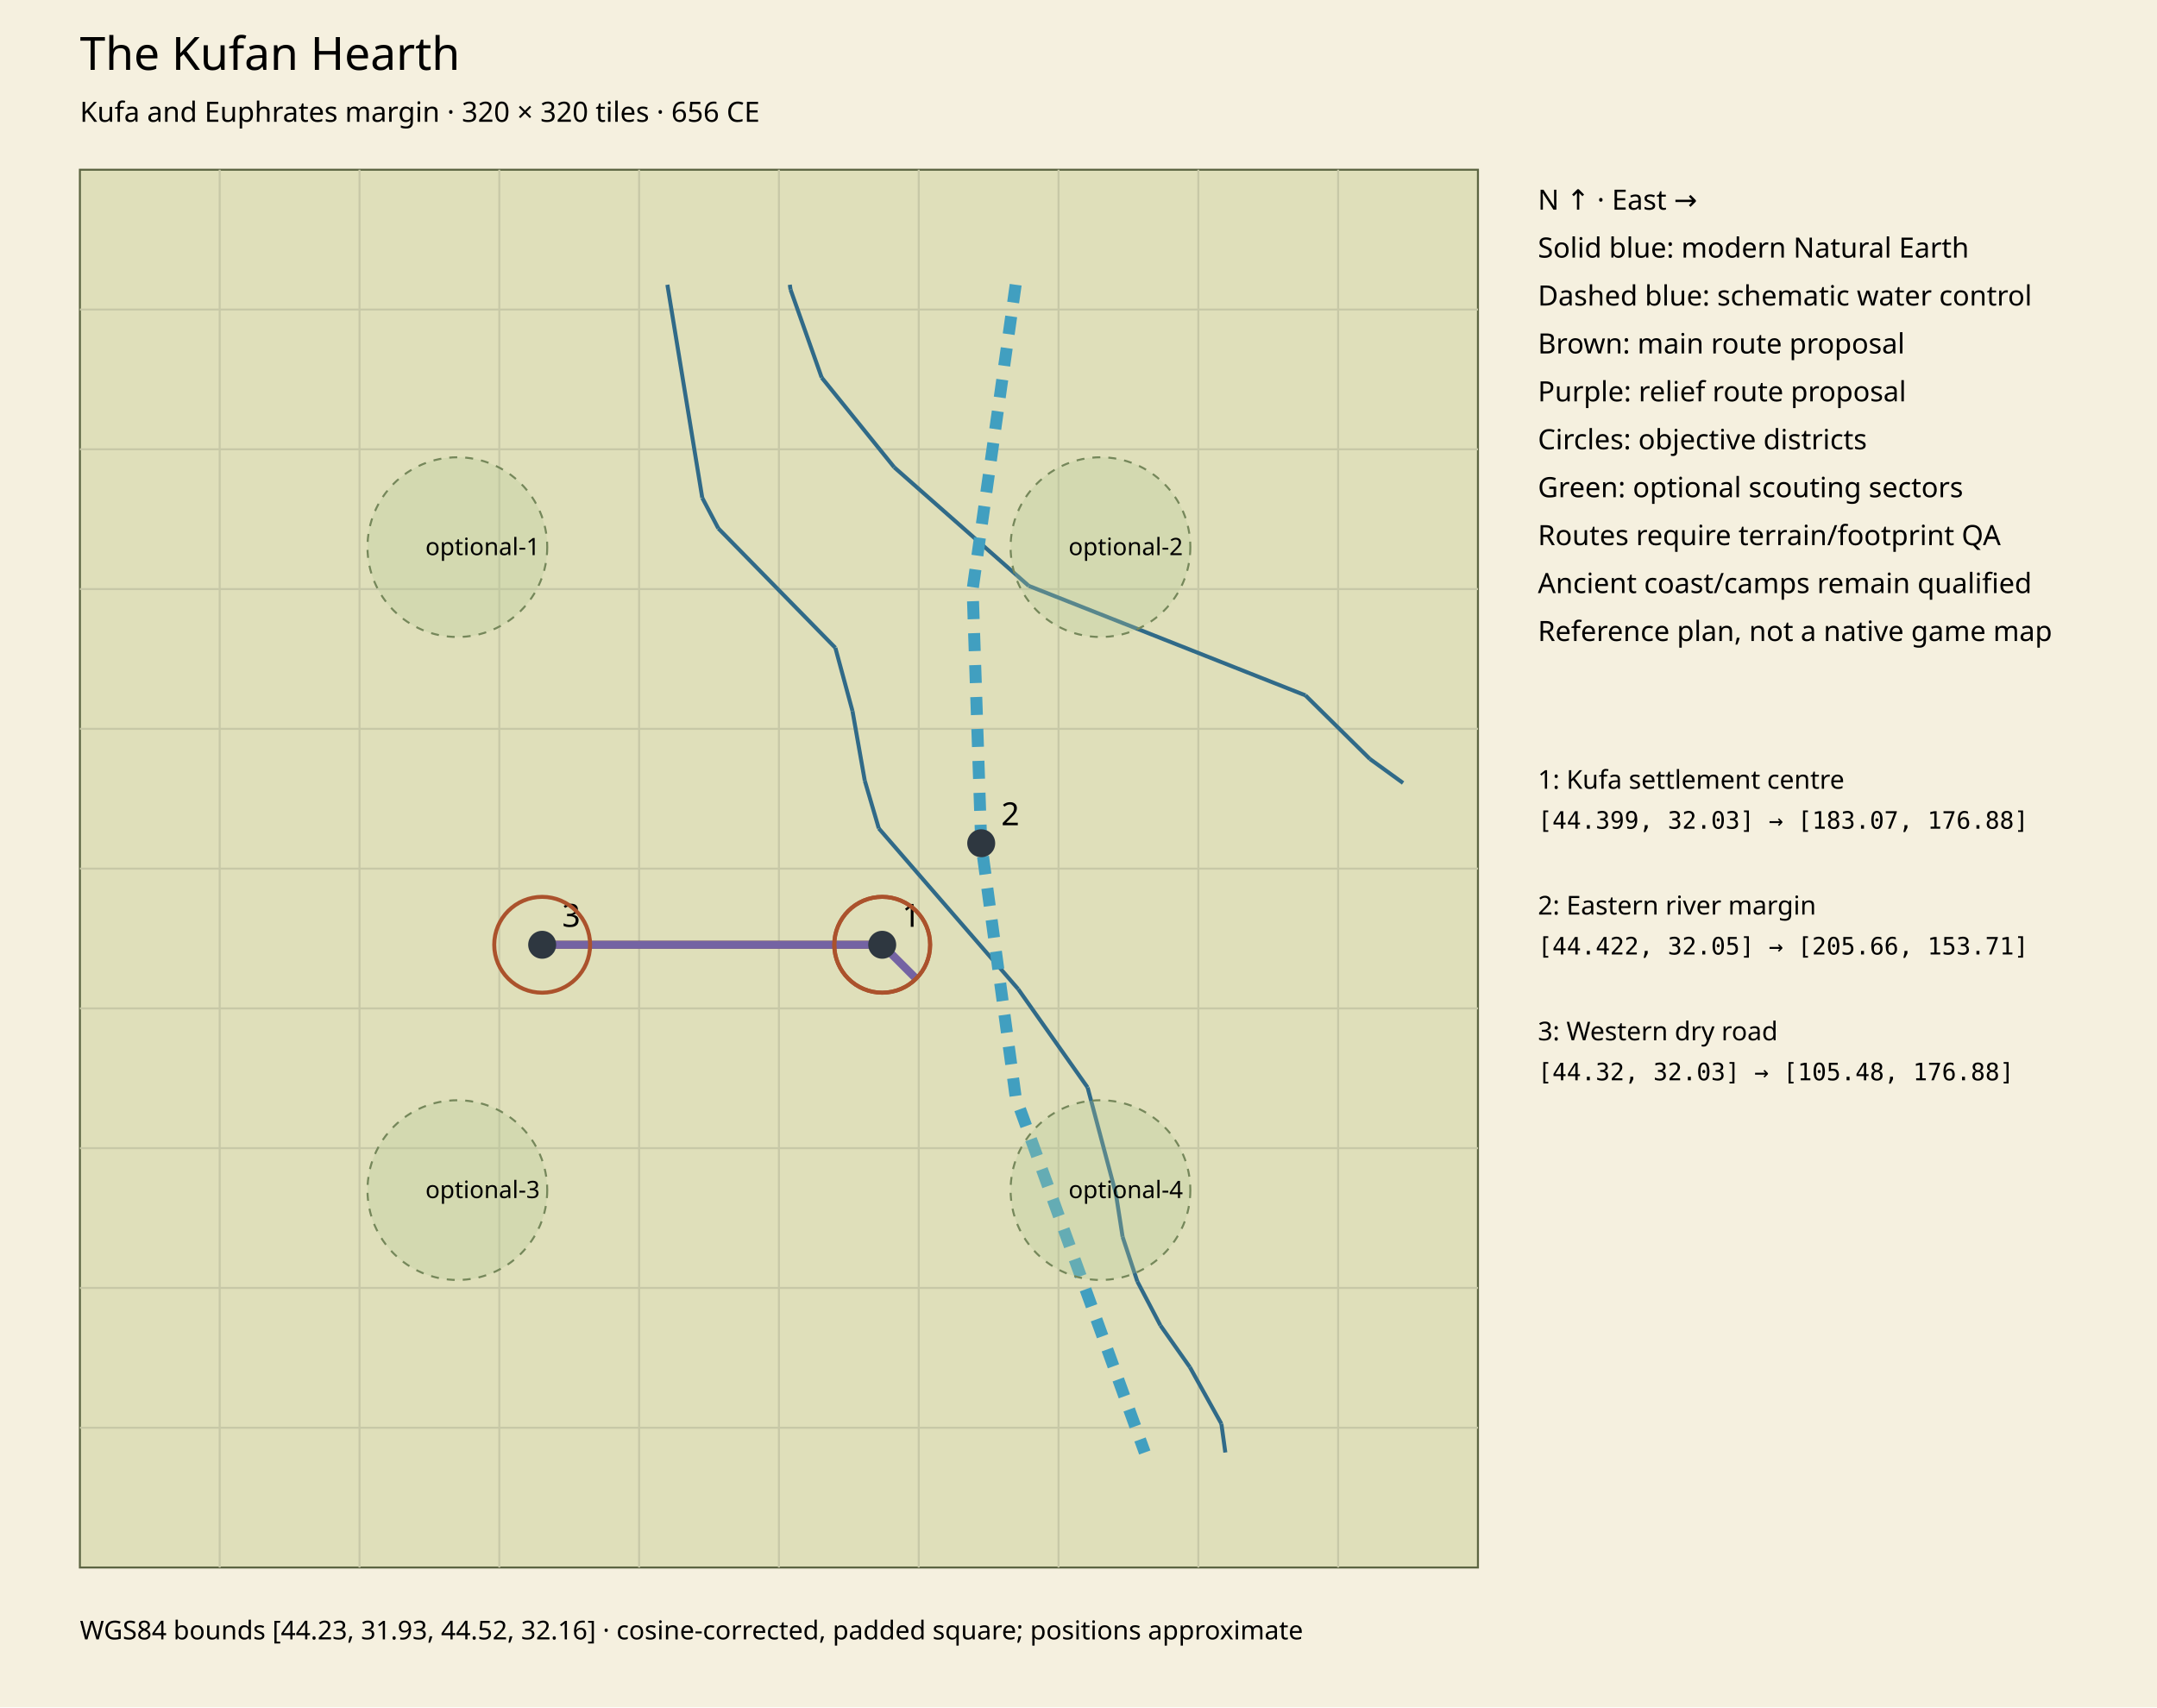
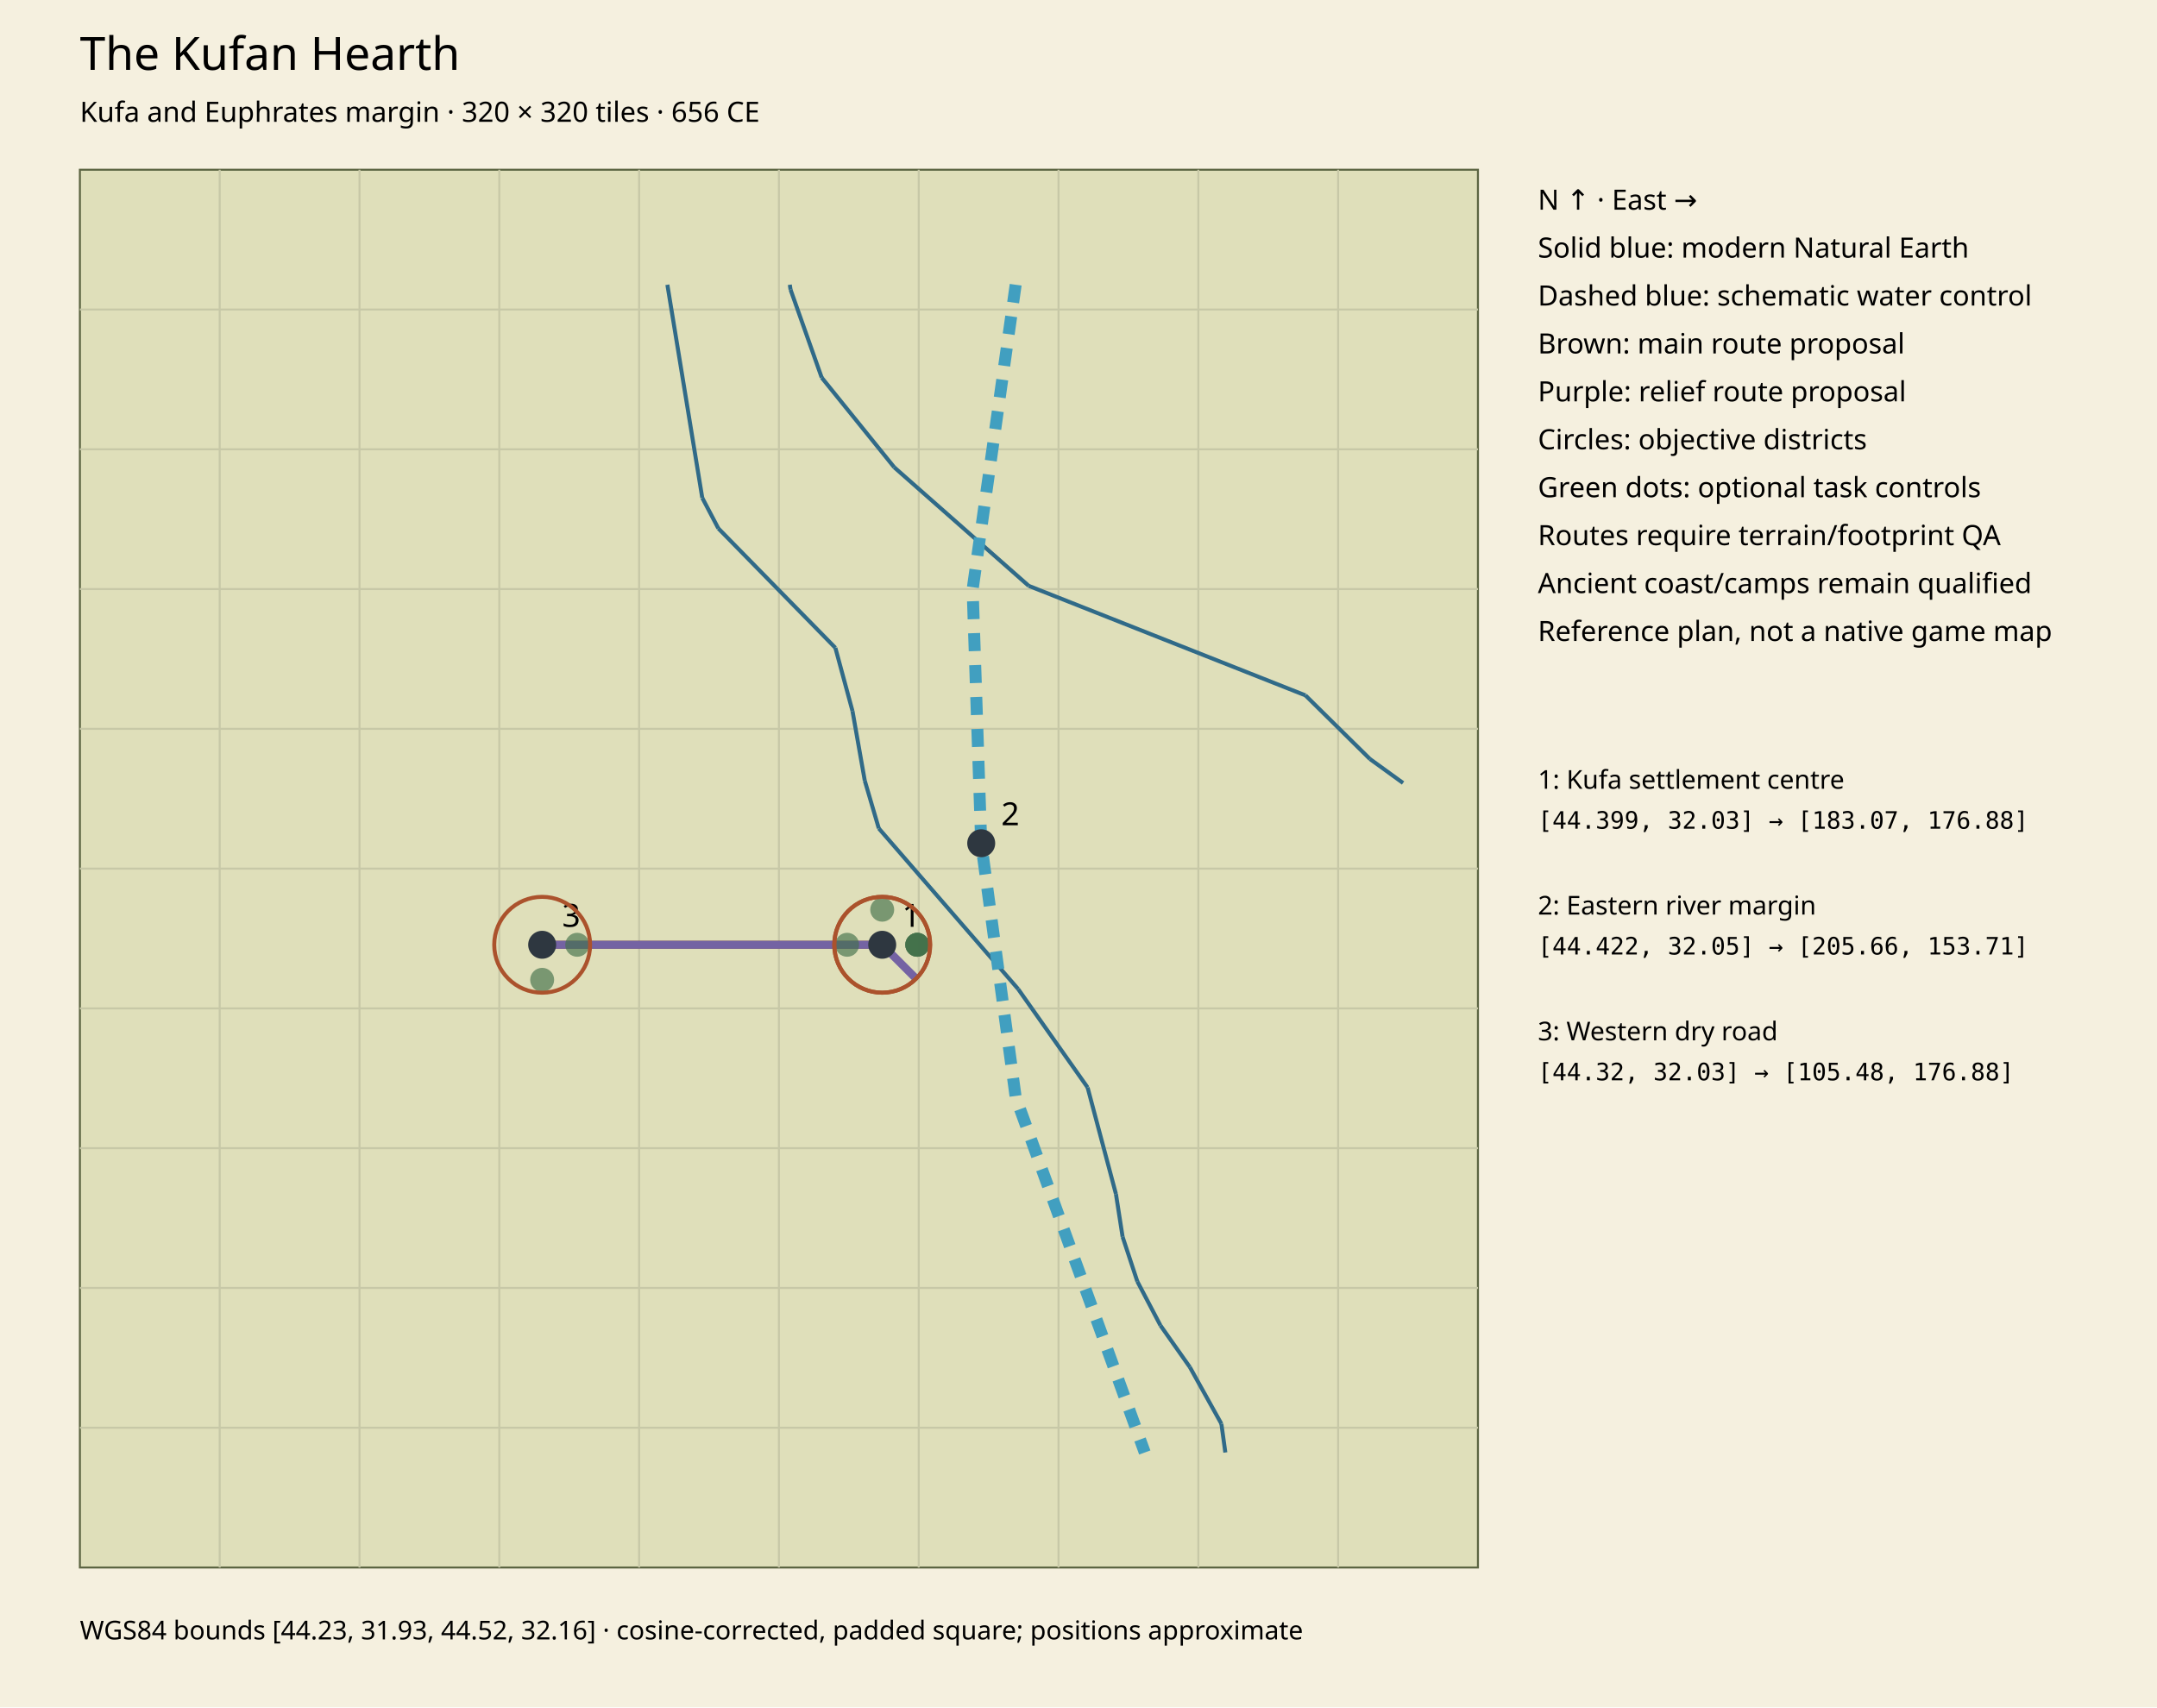
<svg xmlns="http://www.w3.org/2000/svg" viewBox="0 0 1080 855" role="img" aria-label="The Kufan Hearth: geographic design controls">
  <rect width="1080" height="855" fill="#f5f0df" />
  <text x="40" y="35" font-family="sans-serif" font-size="23">The Kufan Hearth</text>
  <text x="40" y="61" font-family="sans-serif" font-size="14">Kufa and Euphrates margin · 320 × 320 tiles · 656 CE</text>
  <rect x="40" y="85" width="700" height="700" fill="#dfdfba" stroke="#5c6542" />
  <path d="M 110 85 V785 M40 155 H740" stroke="#c7c8a7" fill="none" />
  <path d="M 180 85 V785 M40 225 H740" stroke="#c7c8a7" fill="none" />
  <path d="M 250 85 V785 M40 295 H740" stroke="#c7c8a7" fill="none" />
  <path d="M 320 85 V785 M40 365 H740" stroke="#c7c8a7" fill="none" />
  <path d="M 390 85 V785 M40 435 H740" stroke="#c7c8a7" fill="none" />
  <path d="M 460 85 V785 M40 505 H740" stroke="#c7c8a7" fill="none" />
  <path d="M 530 85 V785 M40 575 H740" stroke="#c7c8a7" fill="none" />
  <path d="M 600 85 V785 M40 645 H740" stroke="#c7c8a7" fill="none" />
  <path d="M 670 85 V785 M40 715 H740" stroke="#c7c8a7" fill="none" />
  <polyline points="395.46,142.60 395.82,145.04" fill="none" stroke="#306a88" stroke-width="2" />
  <polyline points="395.82,145.04 411.42,189.10" fill="none" stroke="#306a88" stroke-width="2" />
  <polyline points="411.42,189.10 447.73,234.02" fill="none" stroke="#306a88" stroke-width="2" />
  <polyline points="447.73,234.02 515.08,293.40" fill="none" stroke="#306a88" stroke-width="2" />
  <polyline points="515.08,293.40 653.63,348.24" fill="none" stroke="#306a88" stroke-width="2" />
  <polyline points="653.63,348.24 685.91,380.10" fill="none" stroke="#306a88" stroke-width="2" />
  <polyline points="685.91,380.10 702.50,392.12" fill="none" stroke="#306a88" stroke-width="2" />
  <polyline points="334.15,142.60 351.62,249.31" fill="none" stroke="#306a88" stroke-width="2" />
  <polyline points="351.62,249.31 359.67,264.63" fill="none" stroke="#306a88" stroke-width="2" />
  <polyline points="359.67,264.63 418.26,324.43" fill="none" stroke="#306a88" stroke-width="2" />
  <polyline points="418.26,324.43 426.84,356.09" fill="none" stroke="#306a88" stroke-width="2" />
  <polyline points="426.84,356.09 432.99,390.96" fill="none" stroke="#306a88" stroke-width="2" />
  <polyline points="432.99,390.96 440.01,414.86" fill="none" stroke="#306a88" stroke-width="2" />
  <polyline points="440.01,414.86 509.81,495.34" fill="none" stroke="#306a88" stroke-width="2" />
  <polyline points="509.81,495.34 544.55,544.59" fill="none" stroke="#306a88" stroke-width="2" />
  <polyline points="544.55,544.59 558.75,597.97" fill="none" stroke="#306a88" stroke-width="2" />
  <polyline points="558.75,597.97 562.08,619.39" fill="none" stroke="#306a88" stroke-width="2" />
  <polyline points="562.08,619.39 569.45,641.73" fill="none" stroke="#306a88" stroke-width="2" />
  <polyline points="569.45,641.73 581.02,663.76" fill="none" stroke="#306a88" stroke-width="2" />
  <polyline points="581.02,663.76 595.76,684.67" fill="none" stroke="#306a88" stroke-width="2" />
  <polyline points="595.76,684.67 611.54,713.03" fill="none" stroke="#306a88" stroke-width="2" />
  <polyline points="611.54,713.03 613.52,727.40" fill="none" stroke="#306a88" stroke-width="2" />
  <polyline points="508.54,142.60 486.99,295.15 491.29,422.29 508.54,549.41 573.18,727.40" fill="none" stroke="#419fc0" stroke-width="6" stroke-dasharray="9 7" />
  <polyline points="441.72,473.14 441.72,473.14 271.46,473.14" fill="none" stroke="#94542f" stroke-width="4" />
  <polyline points="441.72,473.14 459.28,490.69 441.72,473.14 271.46,473.14" fill="none" stroke="#7463a3" stroke-width="4" />
-   <circle cx="229.00" cy="274.00" r="45" fill="#b6c997" fill-opacity=".3" stroke="#75875a" stroke-dasharray="4 4" />
-   <text x="213.00" y="278.00" font-family="sans-serif" font-size="12">optional-1</text>
-   <circle cx="551.00" cy="274.00" r="45" fill="#b6c997" fill-opacity=".3" stroke="#75875a" stroke-dasharray="4 4" />
-   <text x="535.00" y="278.00" font-family="sans-serif" font-size="12">optional-2</text>
-   <circle cx="229.00" cy="596.00" r="45" fill="#b6c997" fill-opacity=".3" stroke="#75875a" stroke-dasharray="4 4" />
-   <text x="213.00" y="600.00" font-family="sans-serif" font-size="12">optional-3</text>
-   <circle cx="551.00" cy="596.00" r="45" fill="#b6c997" fill-opacity=".3" stroke="#75875a" stroke-dasharray="4 4" />
-   <text x="535.00" y="600.00" font-family="sans-serif" font-size="12">optional-4</text>
+   <circle cx="424.17" cy="473.14" r="6" fill="#43714b" fill-opacity=".65" />
+   <circle cx="459.28" cy="473.14" r="6" fill="#43714b" fill-opacity=".65" />
+   <circle cx="459.28" cy="473.14" r="6" fill="#43714b" fill-opacity=".65" />
+   <circle cx="459.28" cy="473.14" r="6" fill="#43714b" fill-opacity=".65" />
+   <circle cx="459.28" cy="473.14" r="6" fill="#43714b" fill-opacity=".65" />
+   <circle cx="289.02" cy="473.14" r="6" fill="#43714b" fill-opacity=".65" />
+   <circle cx="441.72" cy="455.58" r="6" fill="#43714b" fill-opacity=".65" />
+   <circle cx="271.46" cy="490.69" r="6" fill="#43714b" fill-opacity=".65" />
  <circle cx="441.72" cy="473.14" r="7" fill="#2e3740" />
  <text x="451.72" y="464.14" font-family="sans-serif" font-size="16">1</text>
  <circle cx="491.29" cy="422.29" r="7" fill="#2e3740" />
  <text x="501.29" y="413.29" font-family="sans-serif" font-size="16">2</text>
  <circle cx="271.46" cy="473.14" r="7" fill="#2e3740" />
  <text x="281.46" y="464.14" font-family="sans-serif" font-size="16">3</text>
  <circle cx="441.72" cy="473.14" r="24" fill="none" stroke="#ab522c" stroke-width="2" />
  <circle cx="441.72" cy="473.14" r="24" fill="none" stroke="#ab522c" stroke-width="2" />
  <circle cx="271.46" cy="473.14" r="24" fill="none" stroke="#ab522c" stroke-width="2" />
  <text x="770" y="105" font-family="sans-serif" font-size="14">N ↑ · East →</text>
  <text x="770" y="129" font-family="sans-serif" font-size="14">Solid blue: modern Natural Earth</text>
  <text x="770" y="153" font-family="sans-serif" font-size="14">Dashed blue: schematic water control</text>
  <text x="770" y="177" font-family="sans-serif" font-size="14">Brown: main route proposal</text>
  <text x="770" y="201" font-family="sans-serif" font-size="14">Purple: relief route proposal</text>
  <text x="770" y="225" font-family="sans-serif" font-size="14">Circles: objective districts</text>
-   <text x="770" y="249" font-family="sans-serif" font-size="14">Green: optional scouting sectors</text>
+   <text x="770" y="249" font-family="sans-serif" font-size="14">Green dots: optional task controls</text>
  <text x="770" y="273" font-family="sans-serif" font-size="14">Routes require terrain/footprint QA</text>
  <text x="770" y="297" font-family="sans-serif" font-size="14">Ancient coast/camps remain qualified</text>
  <text x="770" y="321" font-family="sans-serif" font-size="14">Reference plan, not a native game map</text>
  <text x="770" y="395" font-family="sans-serif" font-size="13">1: Kufa settlement centre</text>
  <text x="770" y="415" font-family="monospace" font-size="12">[44.399, 32.03] → [183.07, 176.88]</text>
  <text x="770" y="458" font-family="sans-serif" font-size="13">2: Eastern river margin</text>
  <text x="770" y="478" font-family="monospace" font-size="12">[44.422, 32.05] → [205.66, 153.71]</text>
  <text x="770" y="521" font-family="sans-serif" font-size="13">3: Western dry road</text>
  <text x="770" y="541" font-family="monospace" font-size="12">[44.32, 32.03] → [105.48, 176.88]</text>
  <text x="40" y="821" font-family="sans-serif" font-size="13">WGS84 bounds [44.23, 31.93, 44.52, 32.16] · cosine-corrected, padded square; positions approximate</text>
</svg>
